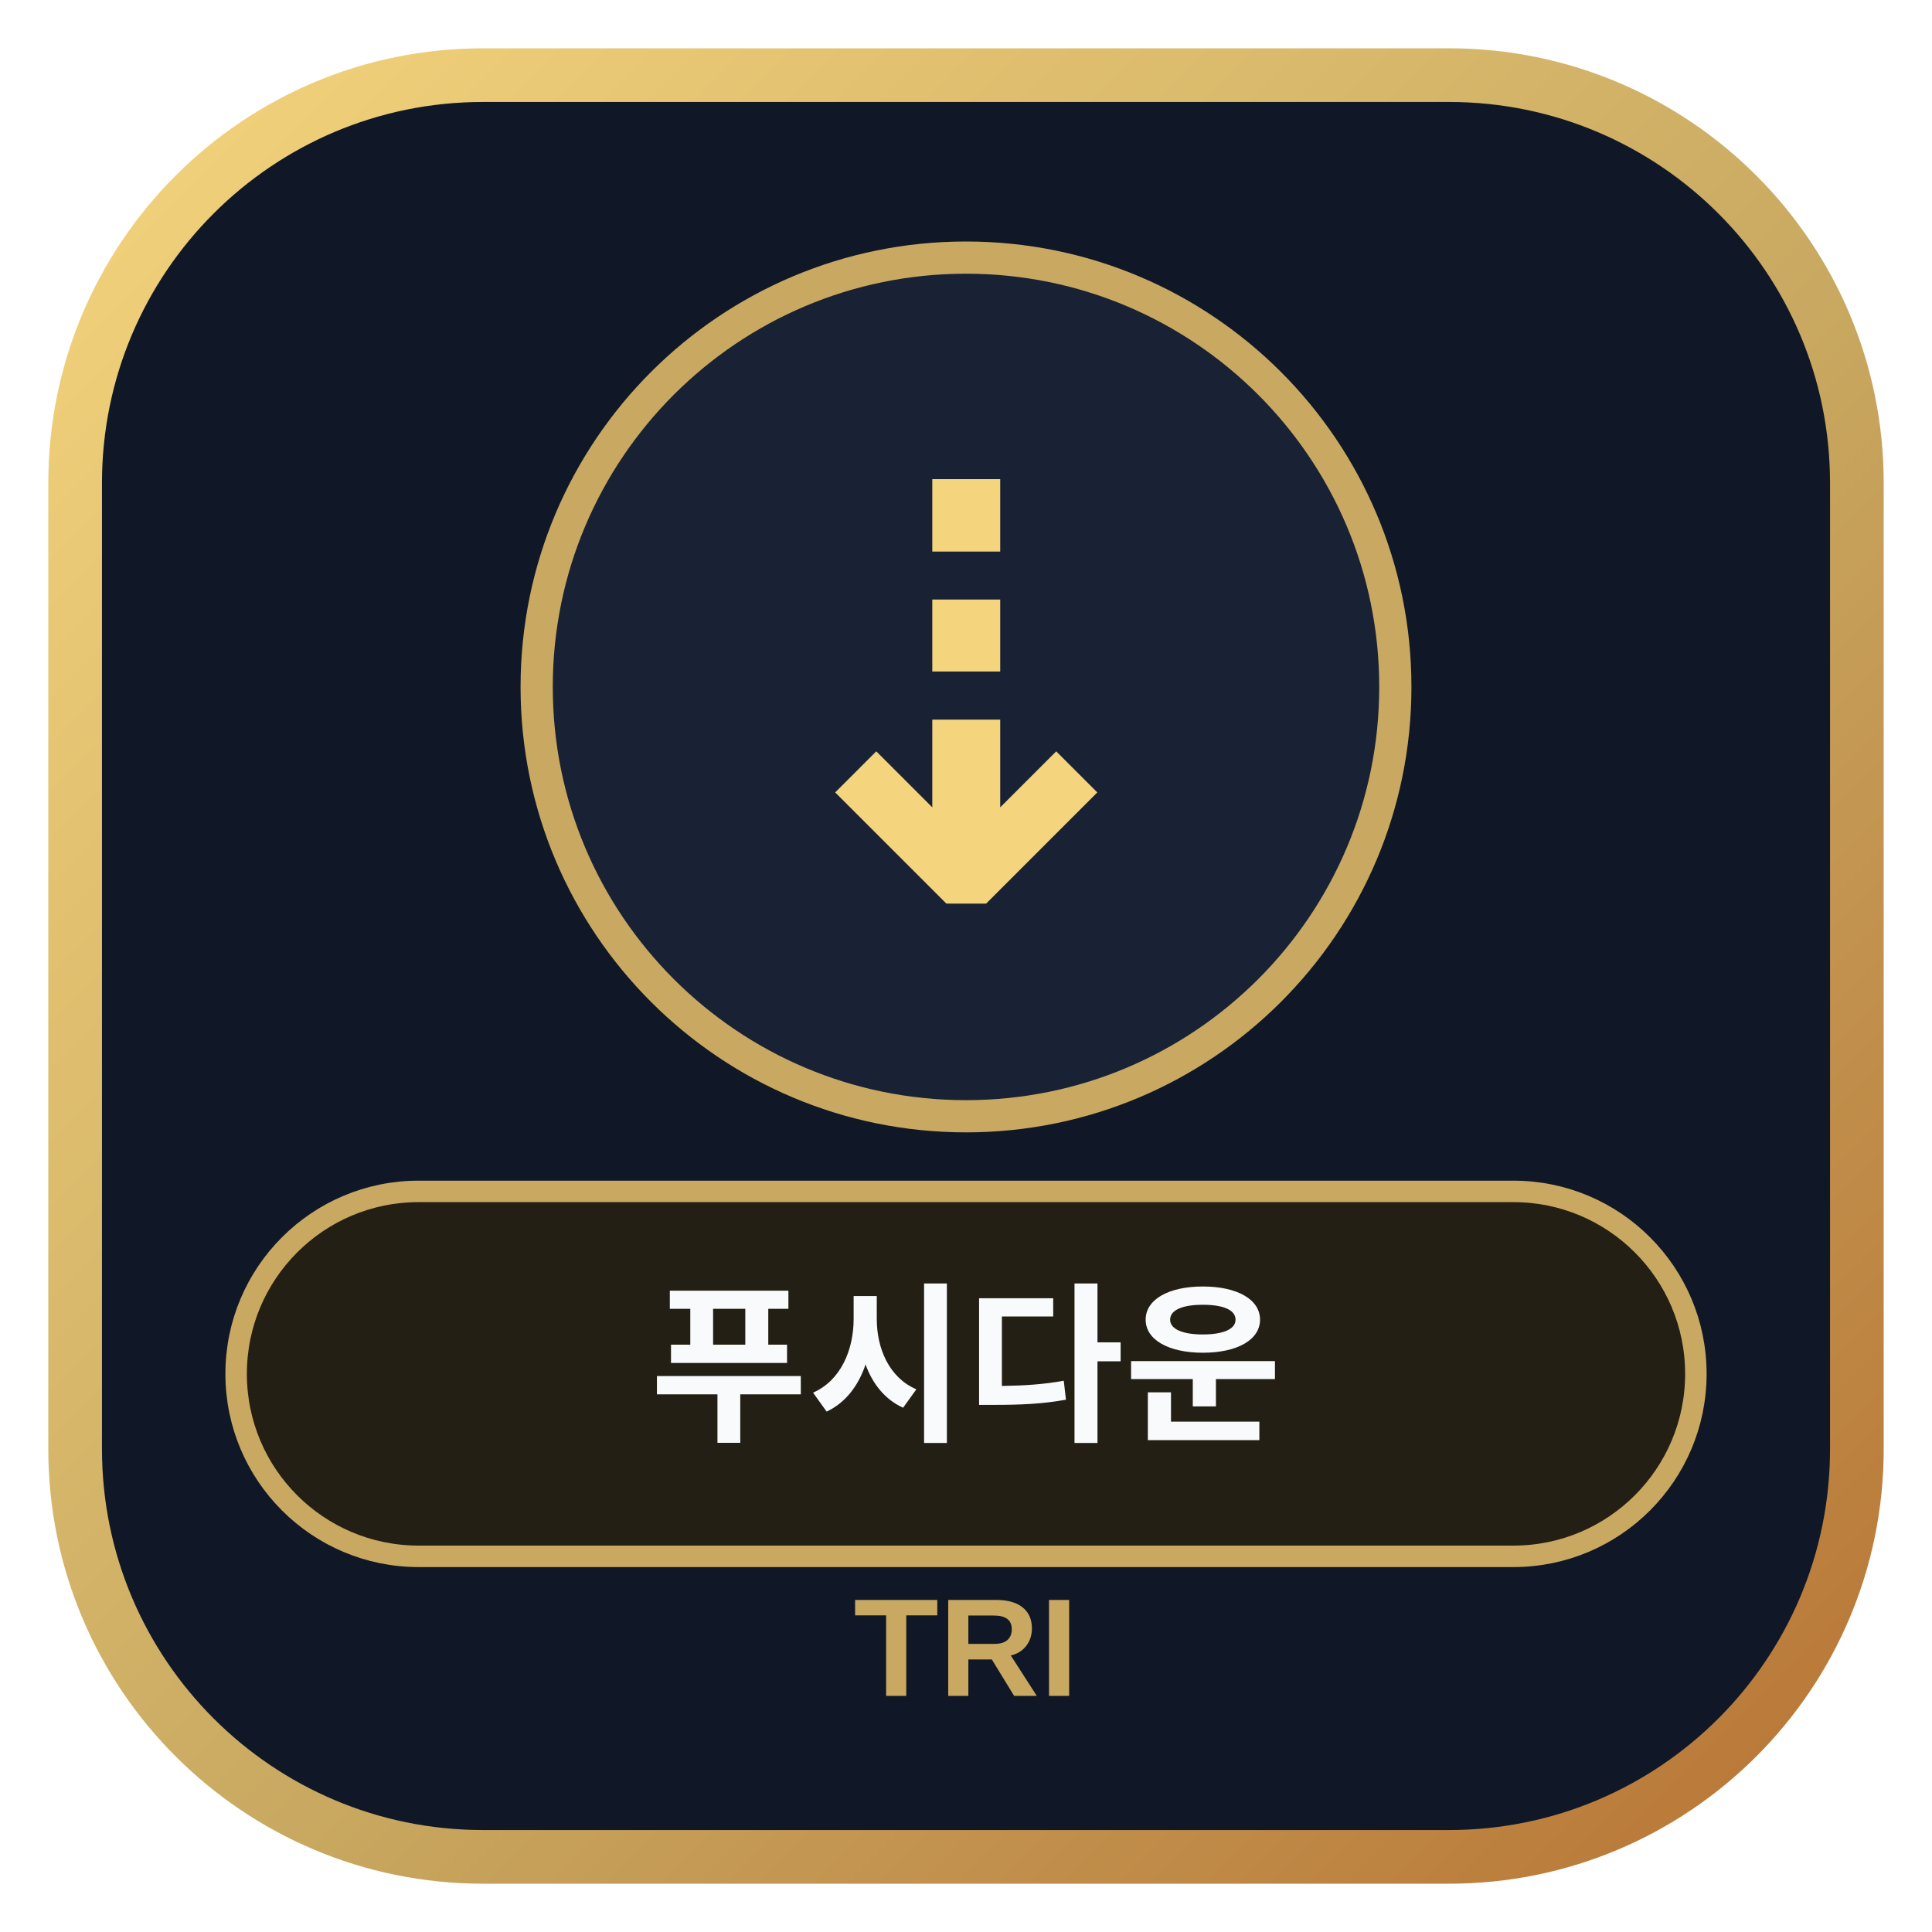
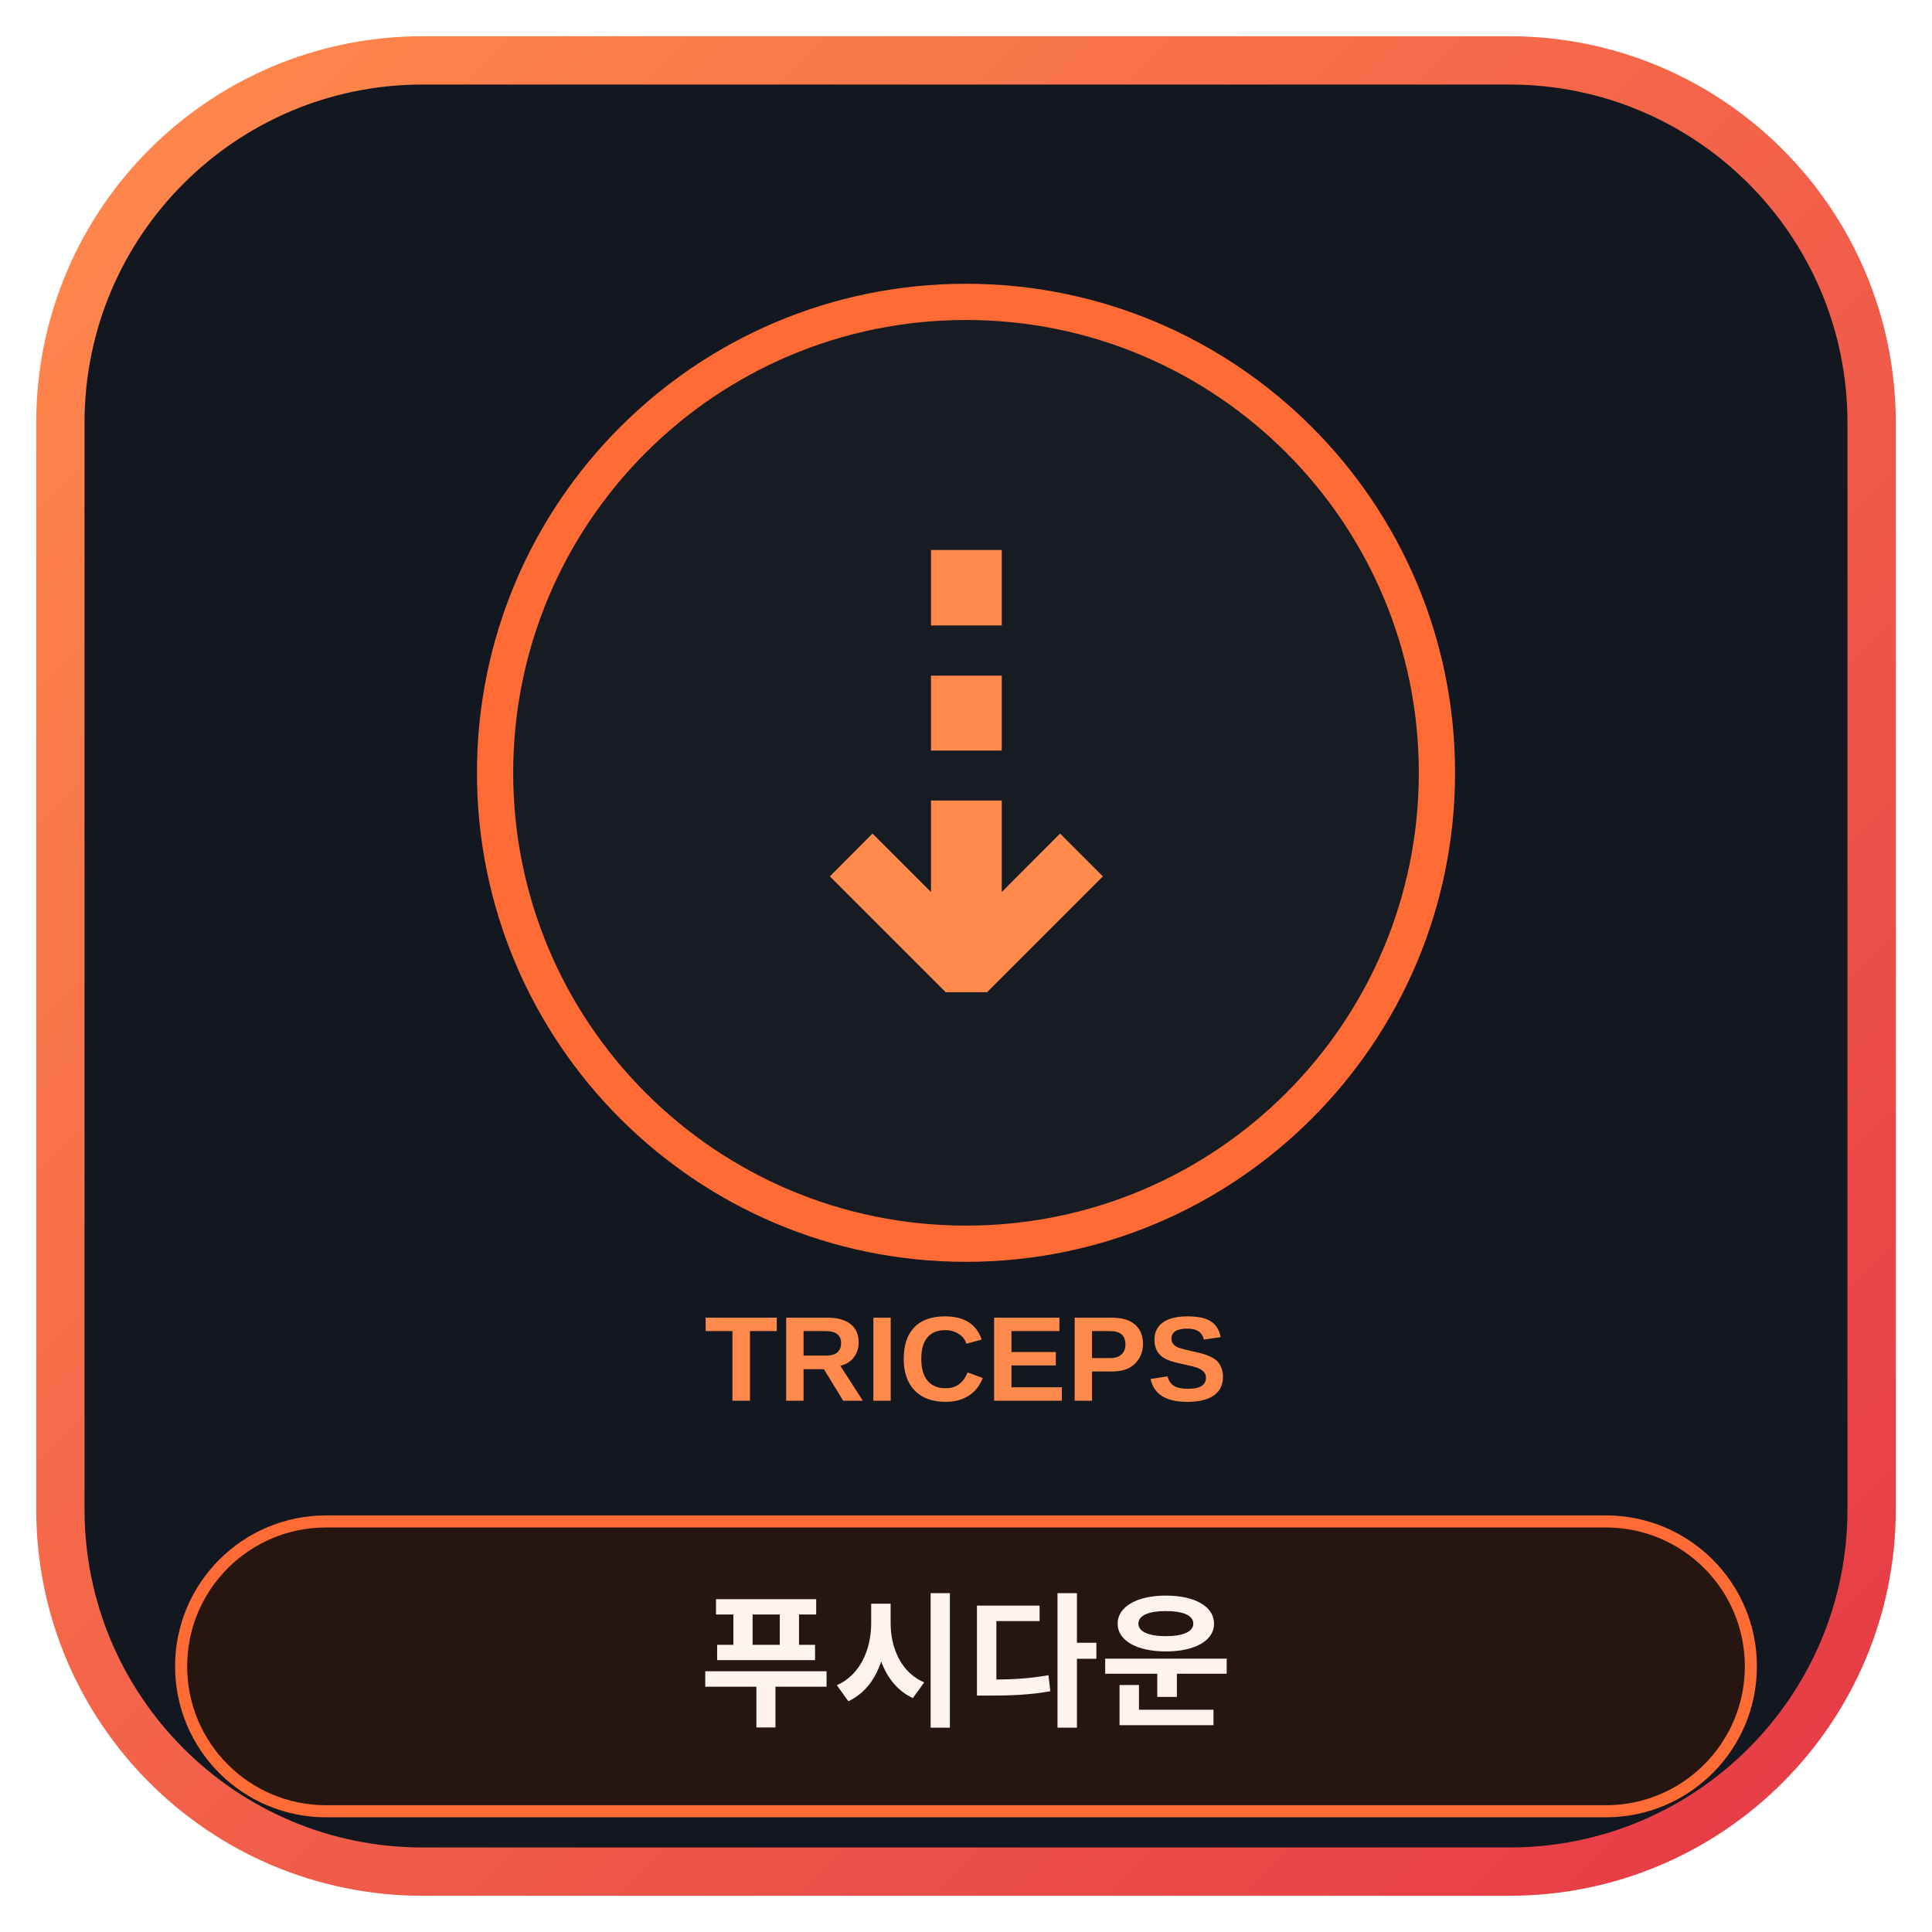
- <svg xmlns="http://www.w3.org/2000/svg" viewBox="0 0 180 180" role="img" aria-label="푸시다운">
+ <svg xmlns="http://www.w3.org/2000/svg" viewBox="0 0 160 160" role="img" aria-label="푸시다운">
  <defs>
-     <linearGradient id="gold" x1="0" x2="1" y1="0" y2="1">
-       <stop offset="0" stop-color="#F4D47C" />
-       <stop offset=".55" stop-color="#C9A961" />
-       <stop offset="1" stop-color="#B87333" />
+     <linearGradient id="g" x1="0" y1="0" x2="1" y2="1">
+       <stop stop-color="#FF8A4C" />
+       <stop offset="1" stop-color="#E63946" />
    </linearGradient>
  </defs>
-   <rect x="7" y="7" width="166" height="166" rx="38" fill="#101827" stroke="url(#gold)" stroke-width="5" />
-   <circle cx="90" cy="64" r="40" fill="#192235" stroke="#C9A961" stroke-width="3" />
-   <text x="90" y="84" text-anchor="middle" fill="#F4D47C" font-size="54" font-family="Arial" font-weight="900">⇣</text>
-   <rect x="22" y="111" width="136" height="34" rx="17" fill="#241f14" stroke="#C9A961" stroke-width="2" />
-   <text x="90" y="133" text-anchor="middle" fill="#F8FAFC" font-size="16" font-family="Arial" font-weight="900">푸시다운</text>
-   <text x="90" y="158" text-anchor="middle" fill="#C9A961" font-size="13" font-family="Arial" font-weight="900">TRI</text>
+   <rect x="5" y="5" width="150" height="150" rx="30" fill="#131820" stroke="url(#g)" stroke-width="4" />
+   <circle cx="80" cy="64" r="39" fill="#171B22" stroke="#FF6B35" stroke-width="3" />
+   <text x="80" y="82" text-anchor="middle" fill="#FF8A4C" font-size="50" font-family="Arial,sans-serif" font-weight="900">⇣</text>
+   <rect x="15" y="126" width="130" height="24" rx="12" fill="#27150F" stroke="#FF6B35" />
+   <text x="80" y="142" text-anchor="middle" fill="#FFF3ED" font-size="12" font-family="Arial,sans-serif" font-weight="800">푸시다운</text>
+   <text x="80" y="116" text-anchor="middle" fill="#FF8A4C" font-size="10" font-family="Arial,sans-serif" font-weight="800">TRICEPS</text>
</svg>
